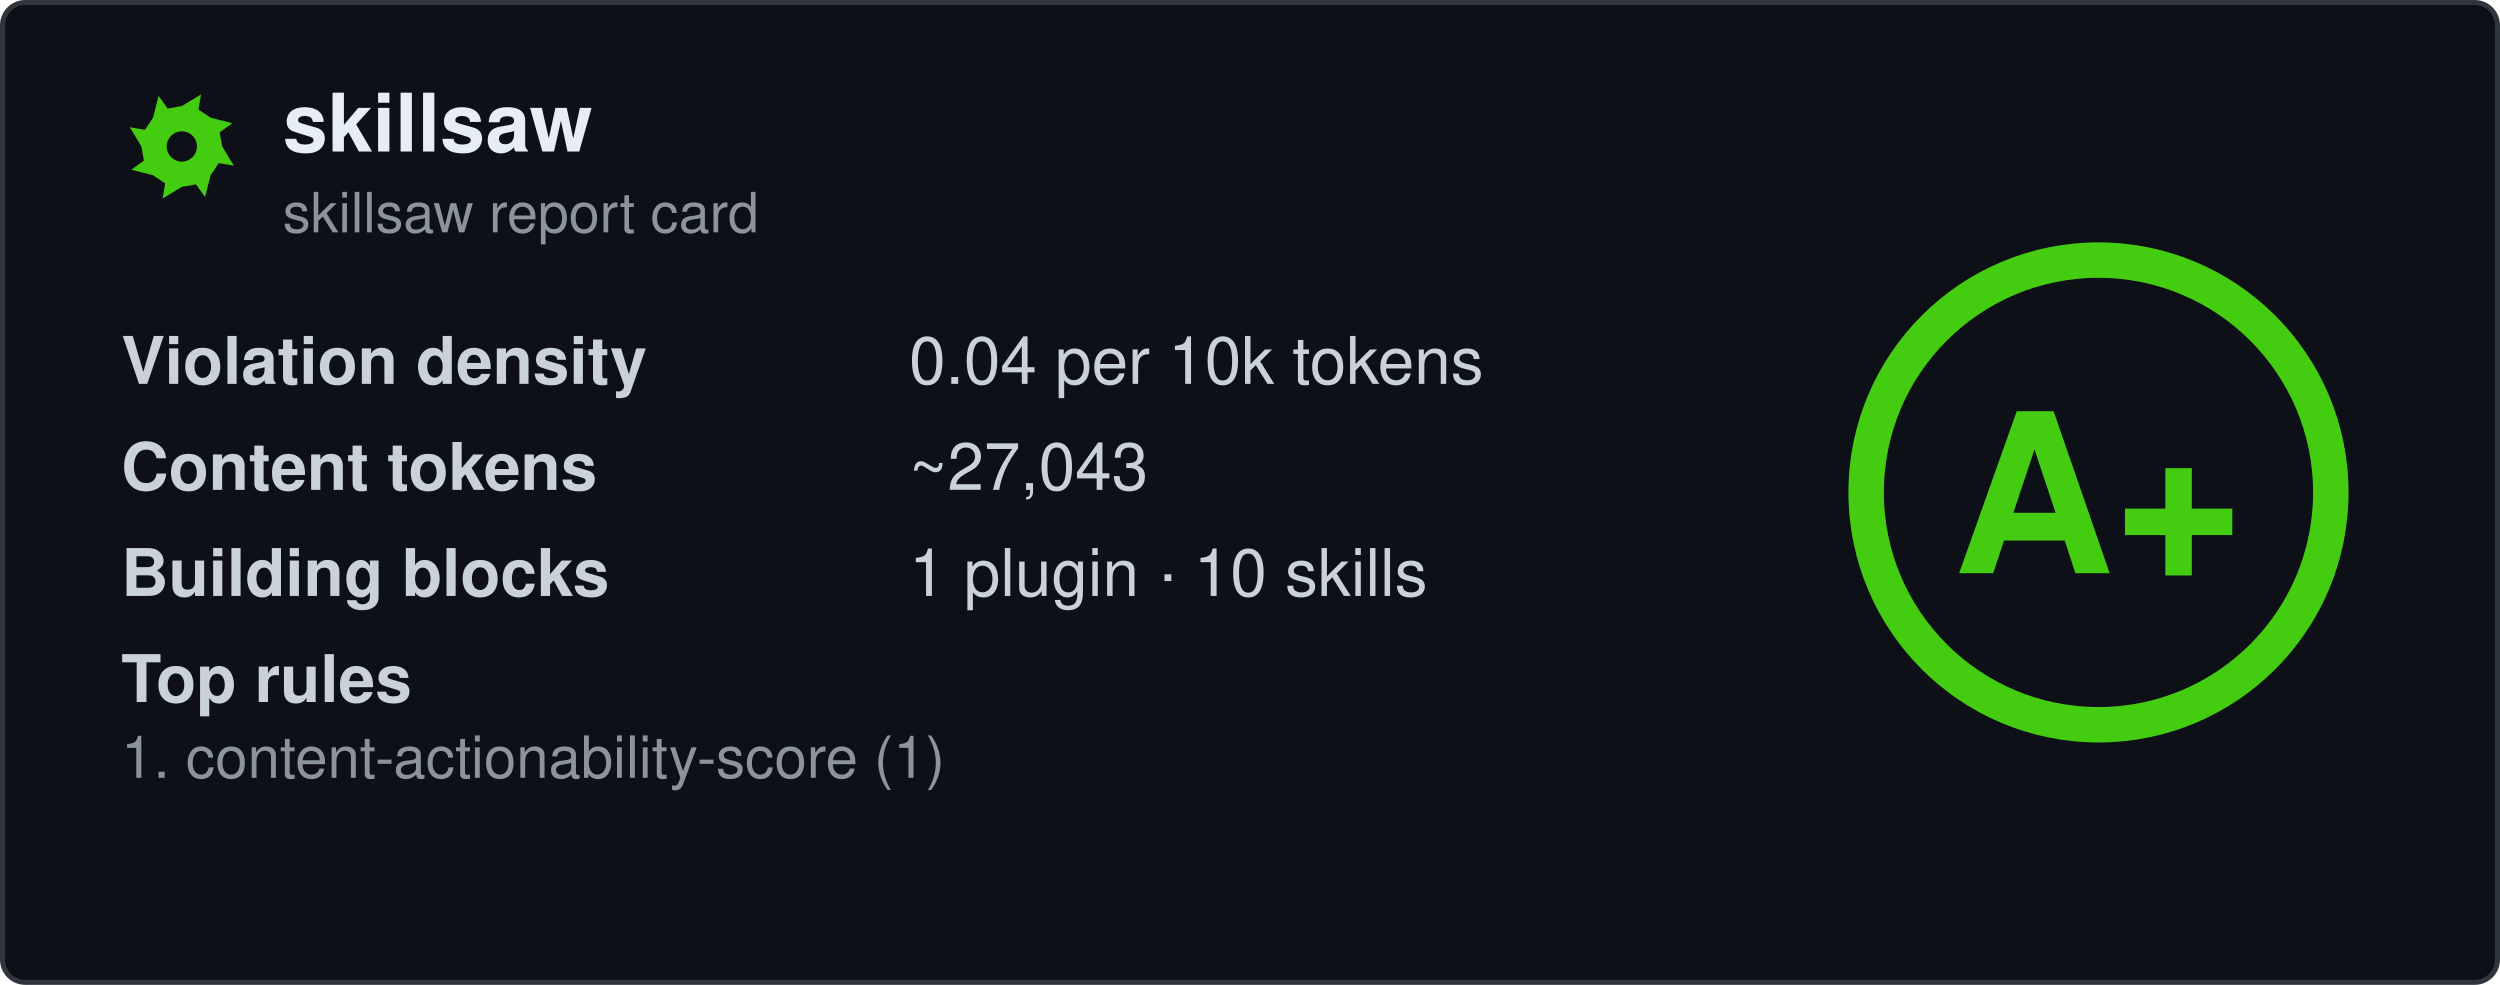
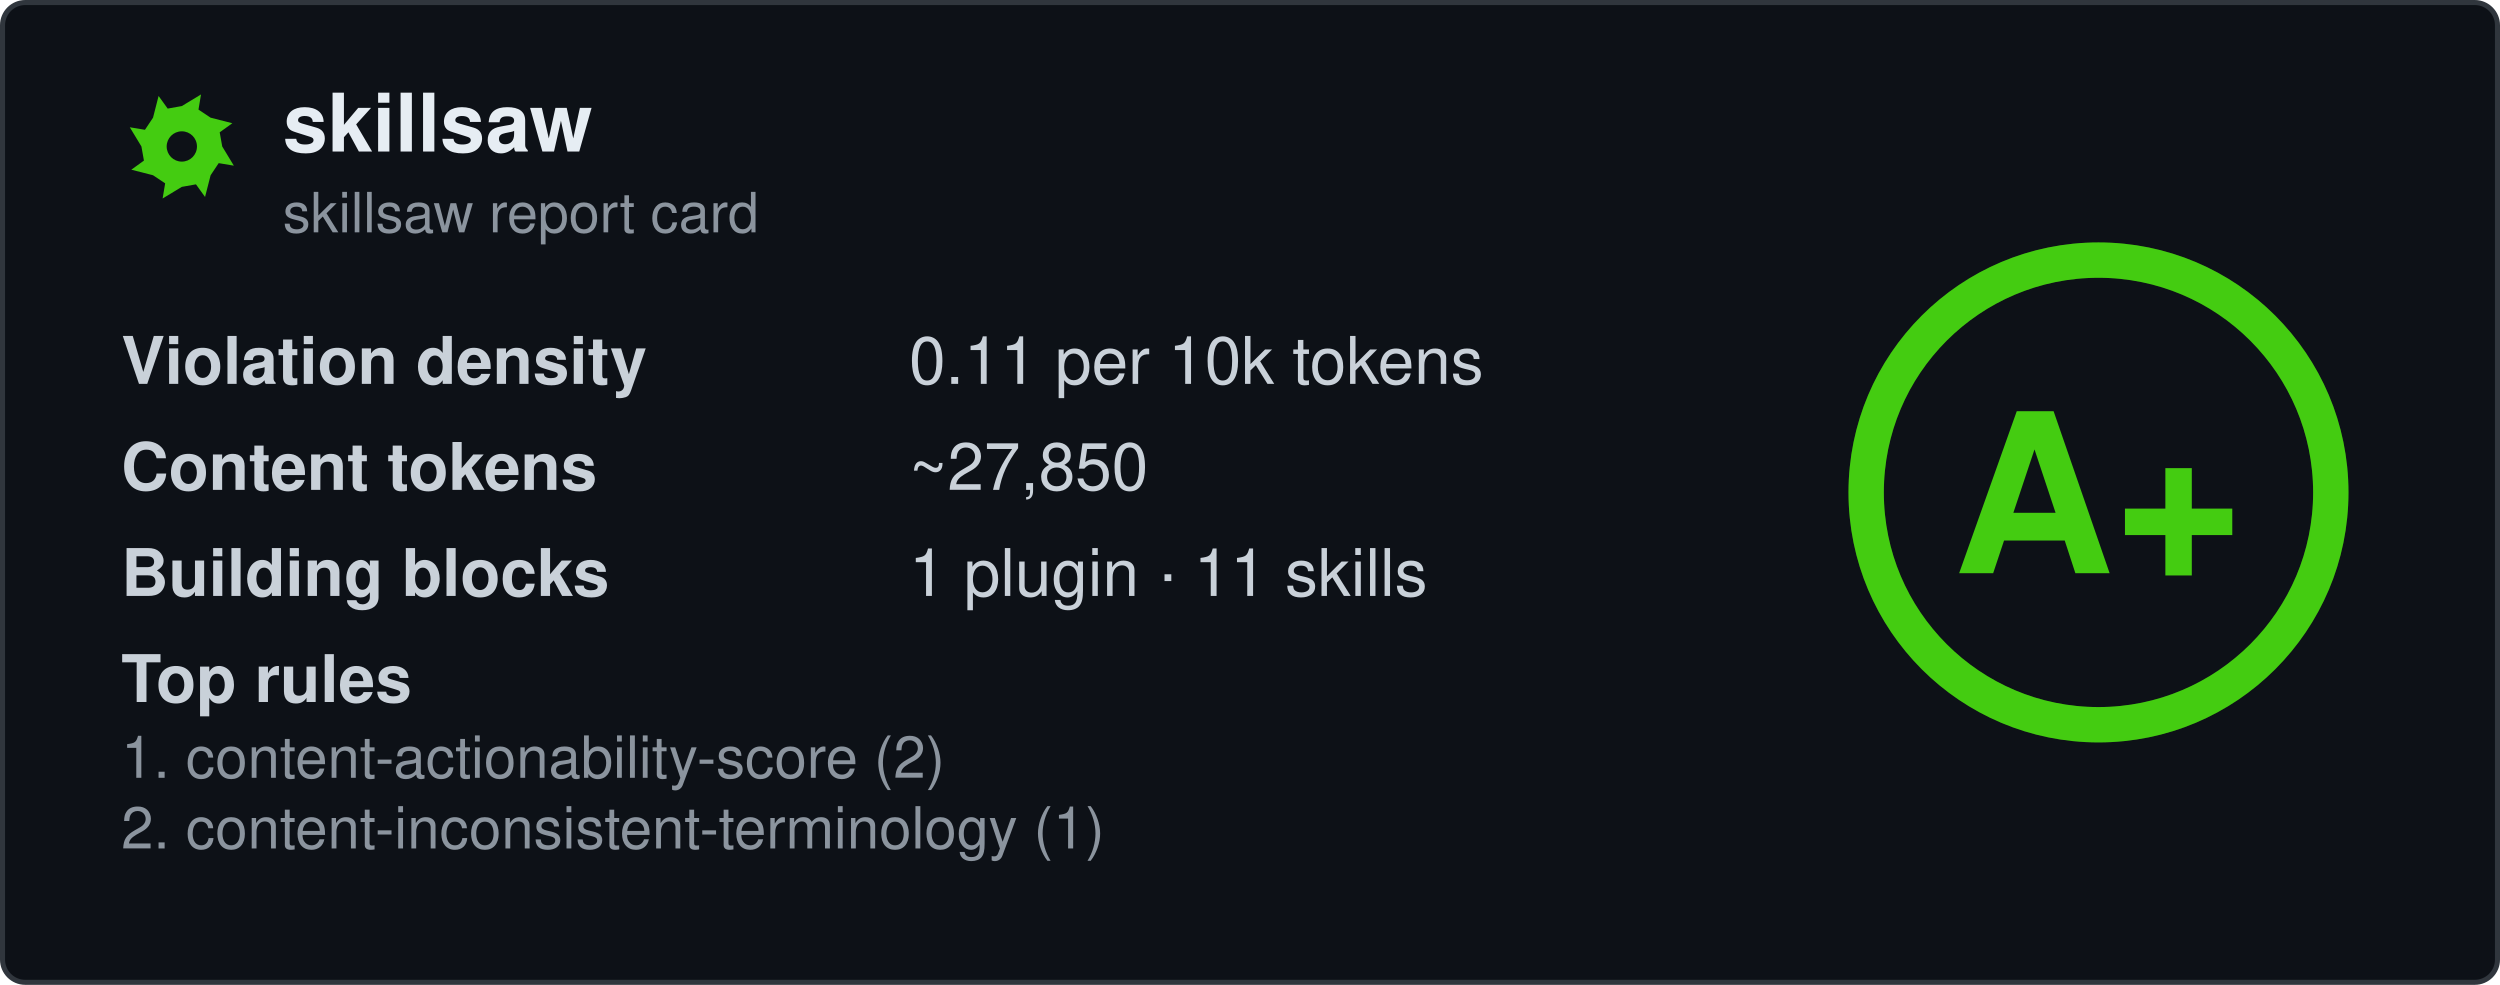
<svg xmlns="http://www.w3.org/2000/svg" width="495" height="195" viewBox="0 0 495 195" fill="none" role="img" aria-labelledby="card-title">
  <style>
    .title { font: 600 16px 'Segoe UI', Ubuntu, 'Helvetica Neue', Helvetica, Arial, sans-serif; fill: #e6edf3; }
    .subtitle { font: 400 11px 'Segoe UI', Ubuntu, 'Helvetica Neue', Helvetica, Arial, sans-serif; fill: #8b949e; }
    .label { font: 600 13px 'Segoe UI', Ubuntu, 'Helvetica Neue', Helvetica, Arial, sans-serif; fill: #c9d1d9; }
    .value { font: 400 13px 'Segoe UI', Ubuntu, 'Helvetica Neue', Helvetica, Arial, sans-serif; fill: #c9d1d9; }
    .rule { font: 400 11.5px 'Segoe UI', Ubuntu, 'Helvetica Neue', Helvetica, Arial, sans-serif; fill: #8b949e; }
    .grade-letter { font: 800 44px 'Segoe UI', Ubuntu, 'Helvetica Neue', Helvetica, Arial, sans-serif; fill: #44cc11; }
  </style>
  <rect x="0.5" y="0.5" width="494" height="194" rx="4.5" fill="#0d1117" stroke="#30363d" />
  <g transform="translate(24, 17)">
    <path fill-rule="evenodd" fill="#44cc11" d="M20.0 12.0L22.3 15.8L19.3 15.3L17.7 17.7L16.6 22.0L14.8 19.5L12.0 20.0L8.2 22.3L8.7 19.3L6.3 17.7L2.0 16.6L4.5 14.8L4.0 12.0L1.7 8.2L4.7 8.7L6.3 6.3L7.4 2.0L9.2 4.5L12.0 4.0L15.8 1.7L15.3 4.7L17.7 6.3L22.0 7.4L19.5 9.2ZM15.0 12.0A3.0 3.0 0 1 0 9.0 12.0A3.0 3.0 0 1 0 15.0 12.0Z" />
  </g>
  <text x="56" y="30" class="title" data-testid="repo-name">skillsaw</text>
  <text x="56" y="46" class="subtitle">skillsaw report card</text>
  <g data-testid="stats">
    <text x="24" y="76">
      <tspan class="label">Violation density</tspan>
      <tspan x="180" class="value">
-         <tspan data-testid="density">0.04</tspan> per 10k tokens</tspan>
+         <tspan data-testid="density">0.11</tspan> per 10k tokens</tspan>
    </text>
    <text x="24" y="97">
      <tspan class="label">Content tokens</tspan>
-       <tspan x="180" class="value">~<tspan data-testid="tokens">27,043</tspan>
+       <tspan x="180" class="value">~<tspan data-testid="tokens">27,850</tspan>
      </tspan>
    </text>
    <text x="24" y="118">
      <tspan class="label">Building blocks</tspan>
      <tspan x="180" class="value">
-         <tspan data-testid="plugins">1</tspan> plugin · <tspan data-testid="skills">10</tspan> skills</tspan>
+         <tspan data-testid="plugins">1</tspan> plugin · <tspan data-testid="skills">11</tspan> skills</tspan>
    </text>
    <text x="24" y="139" class="label">Top rules</text>
-     <text x="24" y="154" class="rule" data-testid="rule-0">1. content-actionability-score (1)</text>
+     <text x="24" y="154" class="rule" data-testid="rule-0">1. content-actionability-score (2)</text>
+     <text x="24" y="168" class="rule" data-testid="rule-1">2. content-inconsistent-terminology (1)</text>
  </g>
  <g transform="translate(415.5, 97.5)">
    <circle r="46" fill="none" stroke="#44cc11" stroke-opacity="0.25" stroke-width="7" />
    <circle r="46" fill="none" stroke="#44cc11" stroke-width="7" stroke-linecap="round" transform="rotate(-90)" stroke-dasharray="289.03 289.03" />
    <text y="16" text-anchor="middle" class="grade-letter" data-testid="grade-letter">A+</text>
  </g>
</svg>
